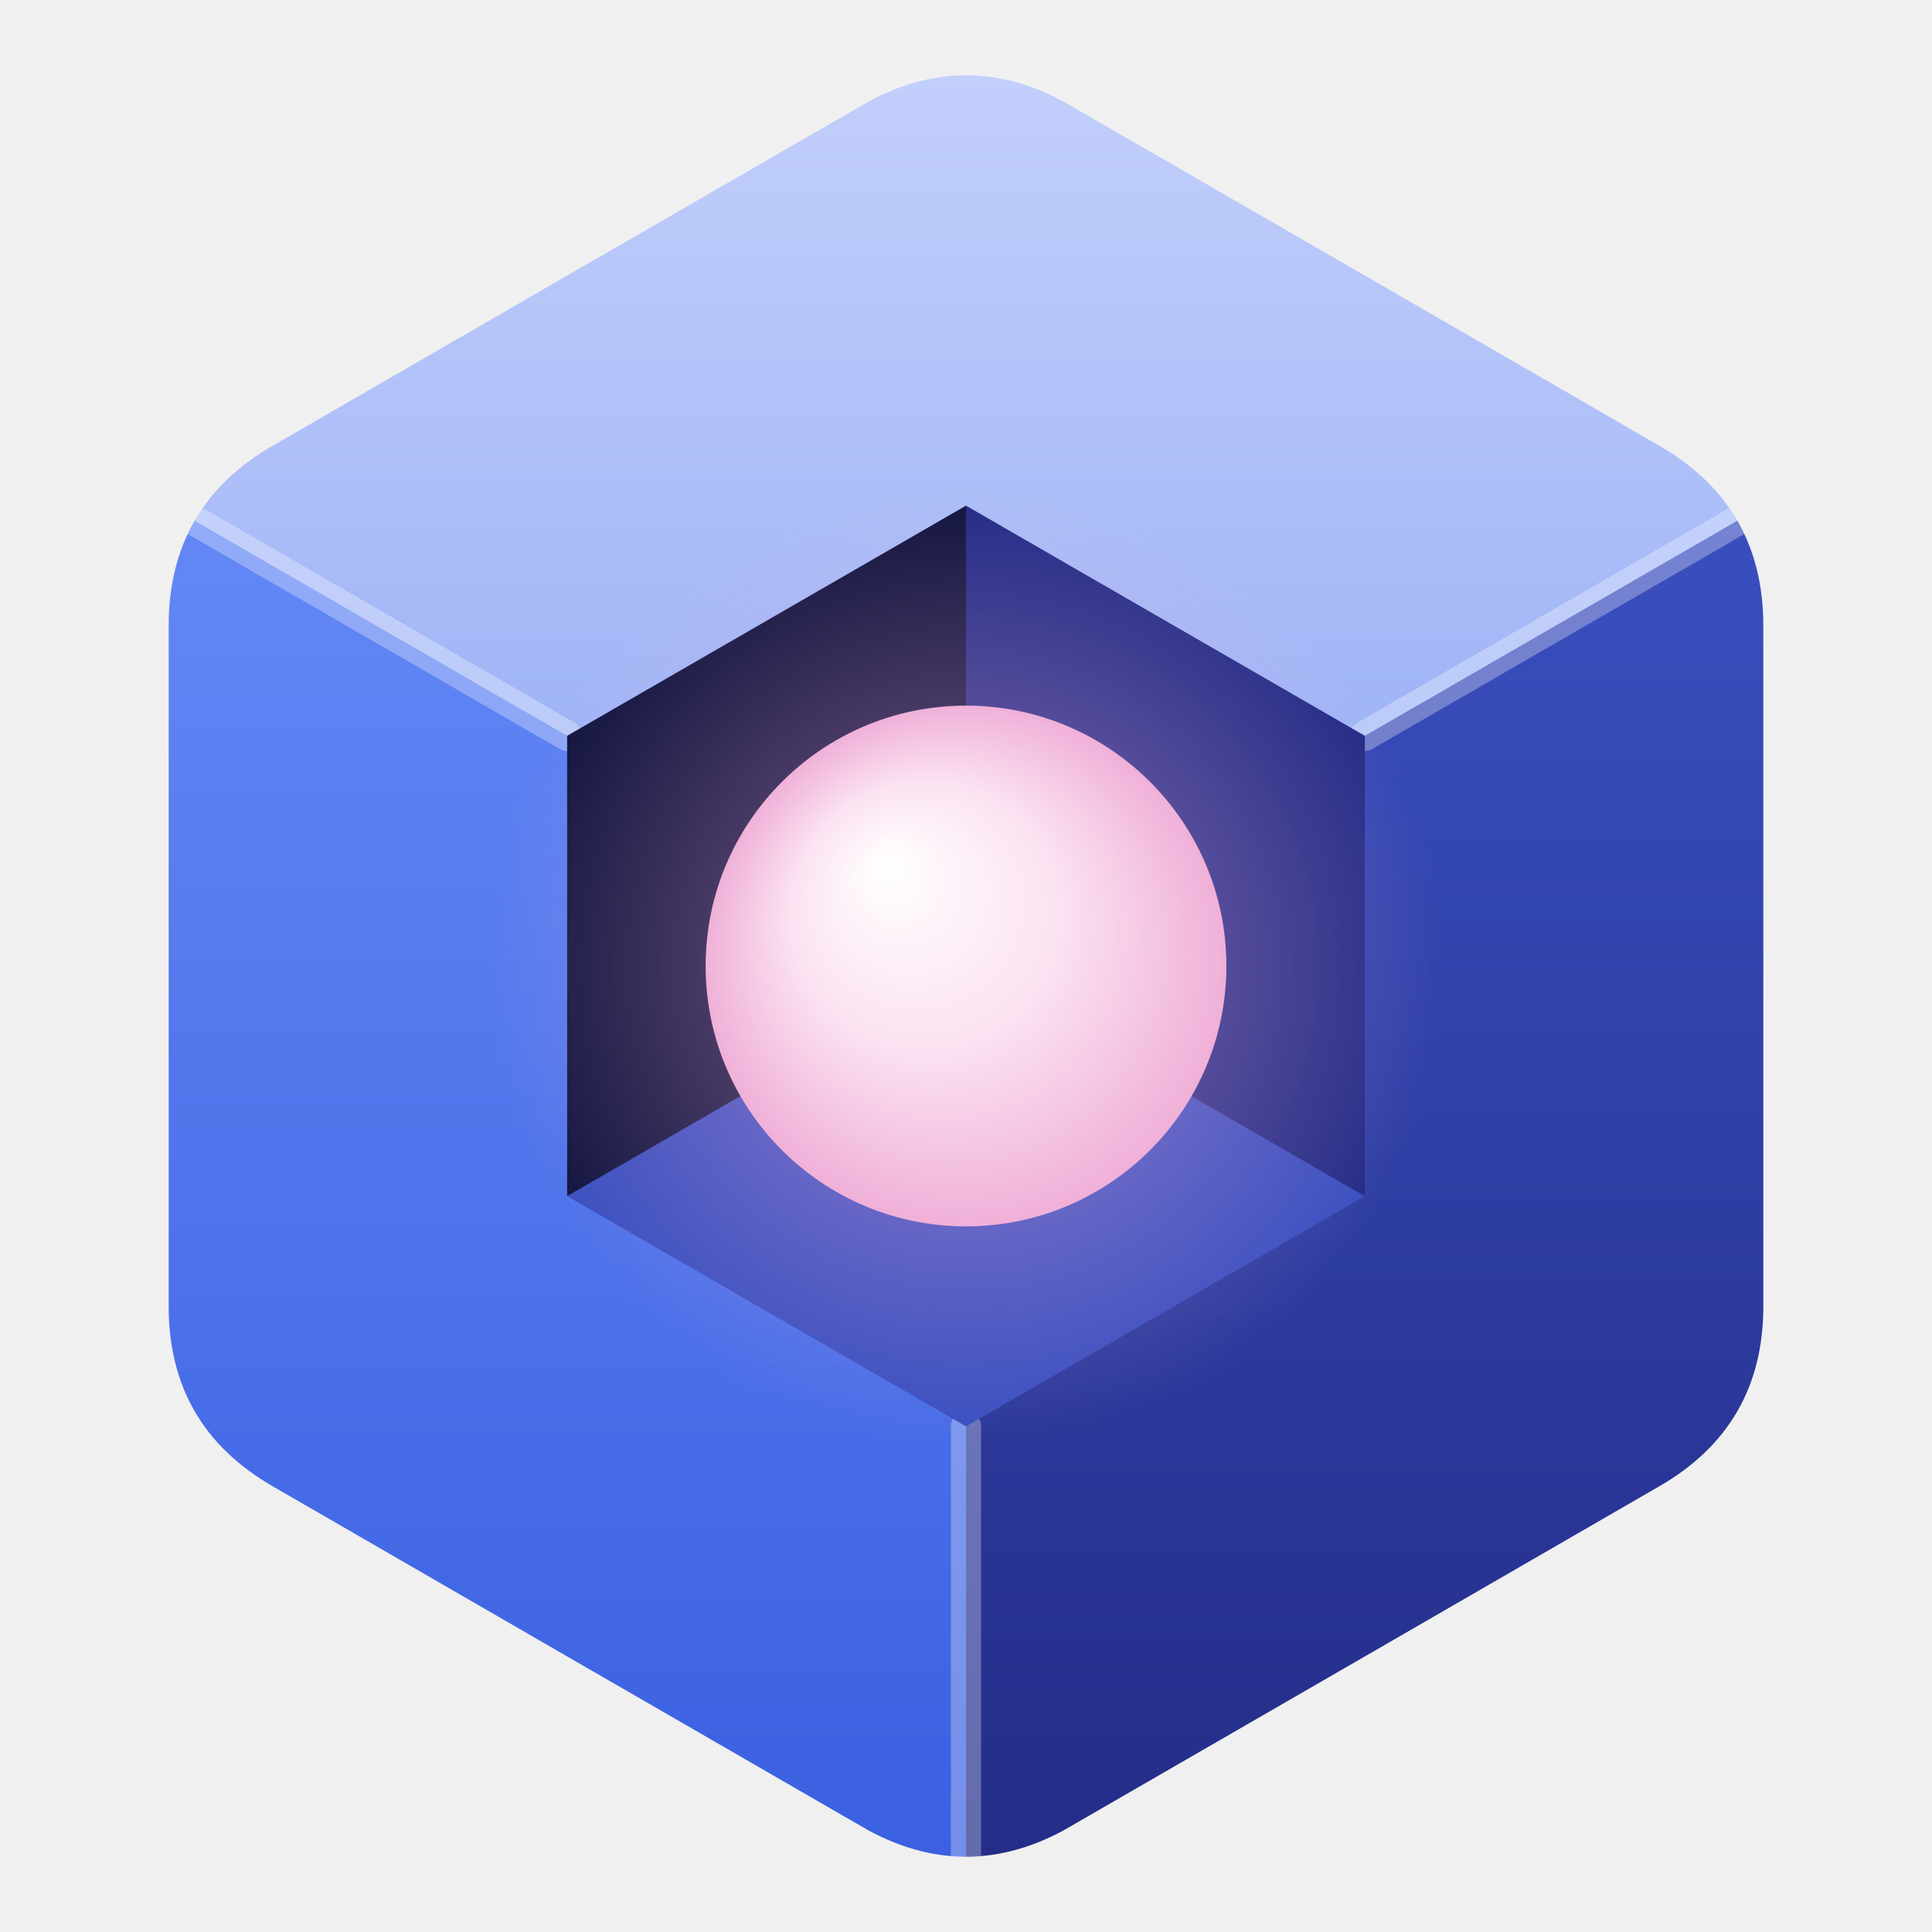
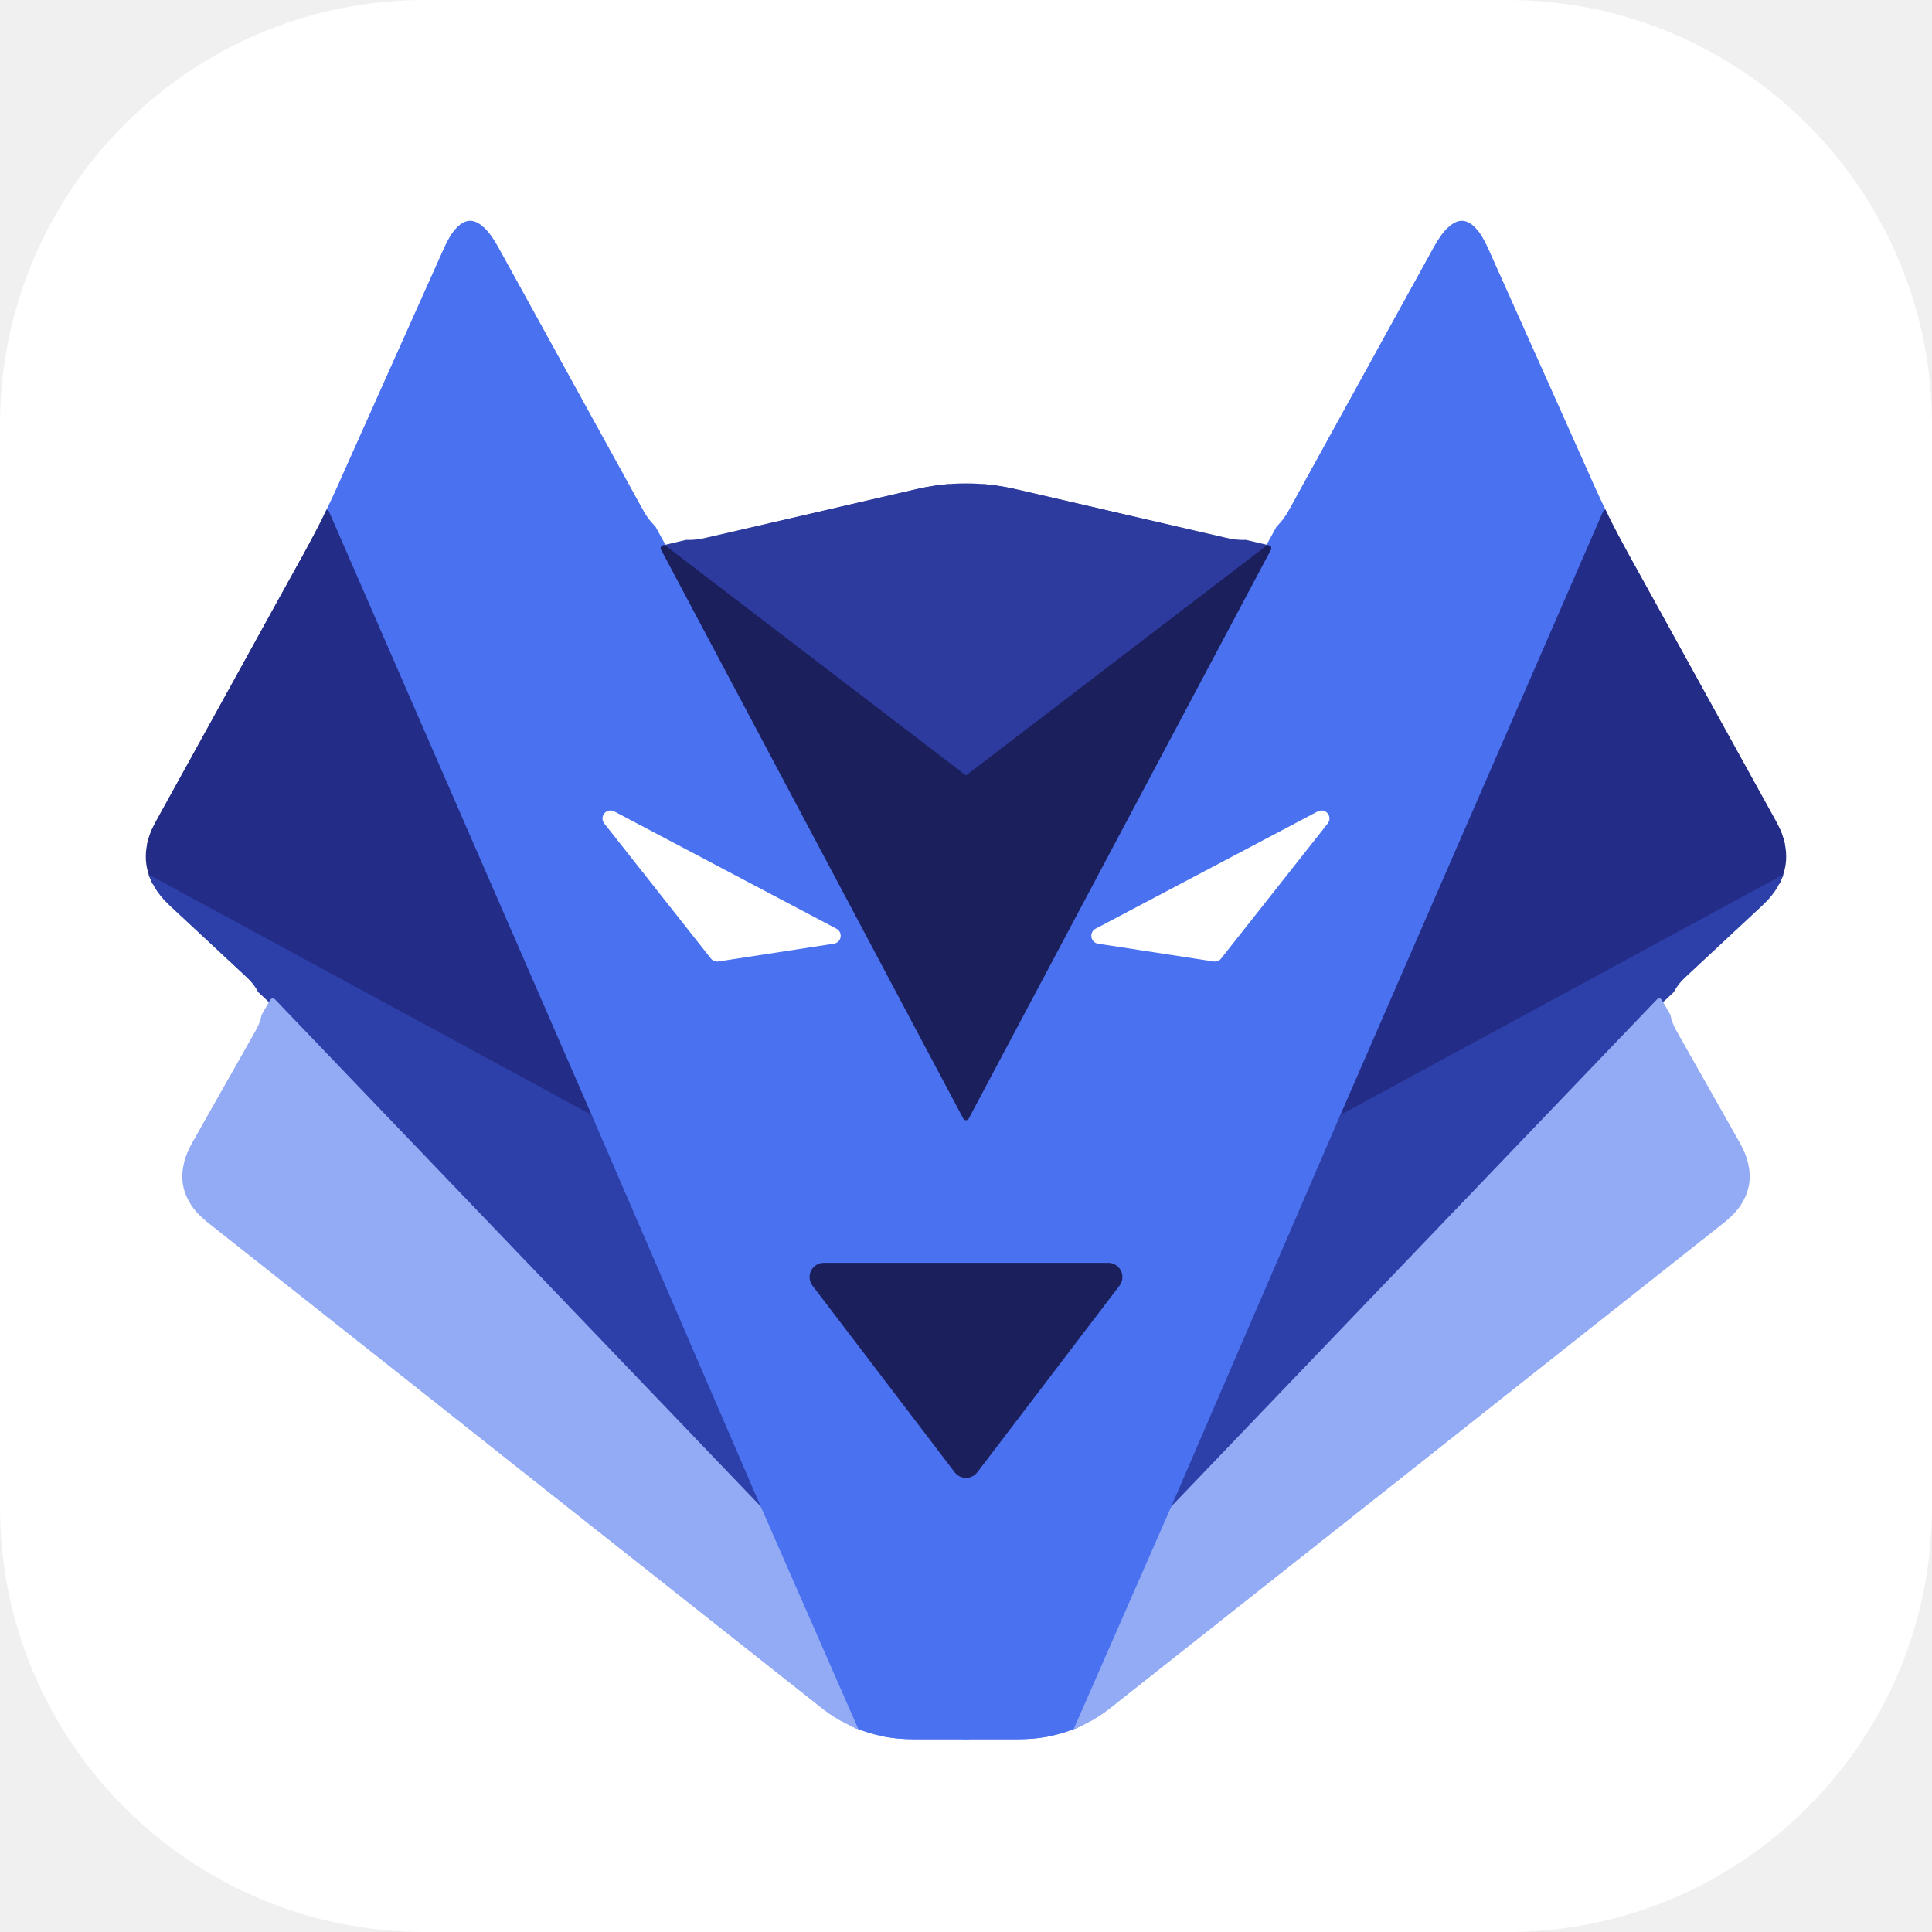
- <svg xmlns="http://www.w3.org/2000/svg" viewBox="0 0 512 512">
-   <defs>
-     <linearGradient id="top" gradientUnits="userSpaceOnUse" x1="0" y1="12" x2="0" y2="256">
-       <stop offset="0%" stop-color="#C4D0FB" />
-       <stop offset="100%" stop-color="#93ABF5" />
-     </linearGradient>
-     <linearGradient id="left" gradientUnits="userSpaceOnUse" x1="0" y1="134" x2="0" y2="500">
-       <stop offset="0%" stop-color="#6388F6" />
-       <stop offset="100%" stop-color="#3A5FE0" />
-     </linearGradient>
-     <linearGradient id="right" gradientUnits="userSpaceOnUse" x1="0" y1="134" x2="0" y2="500">
-       <stop offset="0%" stop-color="#3A4FC0" />
-       <stop offset="100%" stop-color="#232C86" />
-     </linearGradient>
-     <radialGradient id="glow">
-       <stop offset="0%" stop-color="#F0B0D8" stop-opacity=".7" />
-       <stop offset="100%" stop-color="#F0B0D8" stop-opacity="0" />
-     </radialGradient>
-     <radialGradient id="orb" fx="34%" fy="30%">
-       <stop offset="0%" stop-color="#FFFFFF" />
-       <stop offset="50%" stop-color="#FBE3F2" />
-       <stop offset="100%" stop-color="#F0B0D8" />
-     </radialGradient>
-     <clipPath id="cube">
-       <path d="M228.4 27.9Q256 12 283.6 27.9L439.7 118.1Q467.3 134 467.3 165.8L467.3 346.2Q467.3 378 439.7 393.9L283.6 484.1Q256 500 228.4 484.1L72.3 393.9Q44.7 378 44.7 346.2L44.7 165.8Q44.7 134 72.3 118.1Z" />
-     </clipPath>
-   </defs>
-   <g clip-path="url(#cube)">
-     <polygon points="256,12 467.3,134 256,256 44.7,134" fill="url(#top)" />
-     <polygon points="44.7,134 256,256 256,500 44.7,378" fill="url(#left)" />
-     <polygon points="467.3,134 256,256 256,500 467.3,378" fill="url(#right)" />
-     <path d="M150.3 195L44.7 134M361.7 195L467.3 134M256 378L256 500" fill="none" stroke="#FFFFFF" stroke-opacity=".3" stroke-width="8" stroke-linecap="round" />
-   </g>
-   <polygon points="256,256 361.7,317 256,378 150.3,317" fill="#3A4FC0" />
-   <polygon points="256,134 361.7,195 361.7,317 256,256" fill="#232C86" />
-   <polygon points="256,134 150.3,195 150.3,317 256,256" fill="#11143F" />
-   <circle cx="256" cy="256" r="127.3" fill="url(#glow)" opacity=".75" />
-   <circle cx="256" cy="256" r="69" fill="url(#orb)" />
+ <svg xmlns="http://www.w3.org/2000/svg" viewBox="0 0 100 100">
+   <rect width="100" height="100" rx="22" fill="#FFFFFF" />
+   <svg x="4" y="4" width="92" height="92" viewBox="0 -2.5 100 100">
+     <style>.wolf-v{fill:#4A72F0;stroke:#4A72F0}.wolf-cheek{fill:#232C86;stroke:#232C86}.wolf-cheekLow{fill:#2D3FA8;stroke:#2D3FA8}.wolf-jaw{fill:#93ABF5;stroke:#93ABF5}.wolf-browTop{fill:#2D3A9E;stroke:#2D3A9E}.wolf-brow{fill:#1B1F5C;stroke:#1B1F5C}.wolf-nose{fill:#1B1F5C;stroke:#1B1F5C}.wolf-eye{fill:#FFFFFF;stroke:#FFFFFF}</style>
+     <defs>
+       <clipPath id="univrs-outline">
+         <path d="M20.6 7.2Q22 4 23.7 7.1L31.8 21.8Q33 24 35.4 23.4L47.1 20.7Q50 20 52.9 20.7L64.6 23.4Q67 24 68.2 21.8L76.3 7.1Q78 4 79.4 7.2L85 19.7Q86 22 87.2 24.2L95.6 39.4Q97 42 94.8 44.1L90.5 48.1Q89 49.5 90 51.2L93.5 57.4Q95 60 92.7 61.9L58.3 89.1Q56 91 53 91L47 91Q44 91 41.7 89.1L7.3 61.9Q5 60 6.5 57.4L10 51.2Q11 49.5 9.5 48.1L5.2 44.1Q3 42 4.4 39.4L12.8 24.2Q14 22 15 19.7Z" />
+       </clipPath>
+     </defs>
+     <g clip-path="url(#univrs-outline)">
+       <polygon points="22,4 33,24 50,56 50,91 44,91 14,22" class="wolf-v" stroke-width="0.35" stroke-linejoin="round" />
+       <polygon points="78,4 67,24 50,56 50,91 56,91 86,22" class="wolf-v" stroke-width="0.35" stroke-linejoin="round" />
+       <polygon points="14,22 3,42 28.8,56" class="wolf-cheek" stroke-width="0.35" stroke-linejoin="round" />
+       <polygon points="86,22 97,42 71.2,56" class="wolf-cheek" stroke-width="0.35" stroke-linejoin="round" />
+       <polygon points="3,42 11,49.5 38.3,78 28.8,56" class="wolf-cheekLow" stroke-width="0.35" stroke-linejoin="round" />
+       <polygon points="97,42 89,49.5 61.7,78 71.2,56" class="wolf-cheekLow" stroke-width="0.35" stroke-linejoin="round" />
+       <polygon points="11,49.5 5,60 44,91 38.3,78" class="wolf-jaw" stroke-width="0.35" stroke-linejoin="round" />
+       <polygon points="89,49.5 95,60 56,91 61.7,78" class="wolf-jaw" stroke-width="0.35" stroke-linejoin="round" />
+       <polygon points="33,24 50,20 67,24 50,37" class="wolf-browTop" stroke-width="0.35" stroke-linejoin="round" />
+       <polygon points="33,24 50,37 67,24 50,56" class="wolf-brow" stroke-width="0.35" stroke-linejoin="round" />
+       <polygon points="42,65 58,65 50,75.5" class="wolf-nose" stroke-width="1.6" stroke-linejoin="round" />
+       <polygon points="30,39.2 42.5,45.8 36,46.8" class="wolf-eye" stroke-width="0.9" stroke-linejoin="round" />
+       <polygon points="70,39.2 57.5,45.8 64,46.8" class="wolf-eye" stroke-width="0.9" stroke-linejoin="round" />
+     </g>
+   </svg>
</svg>
